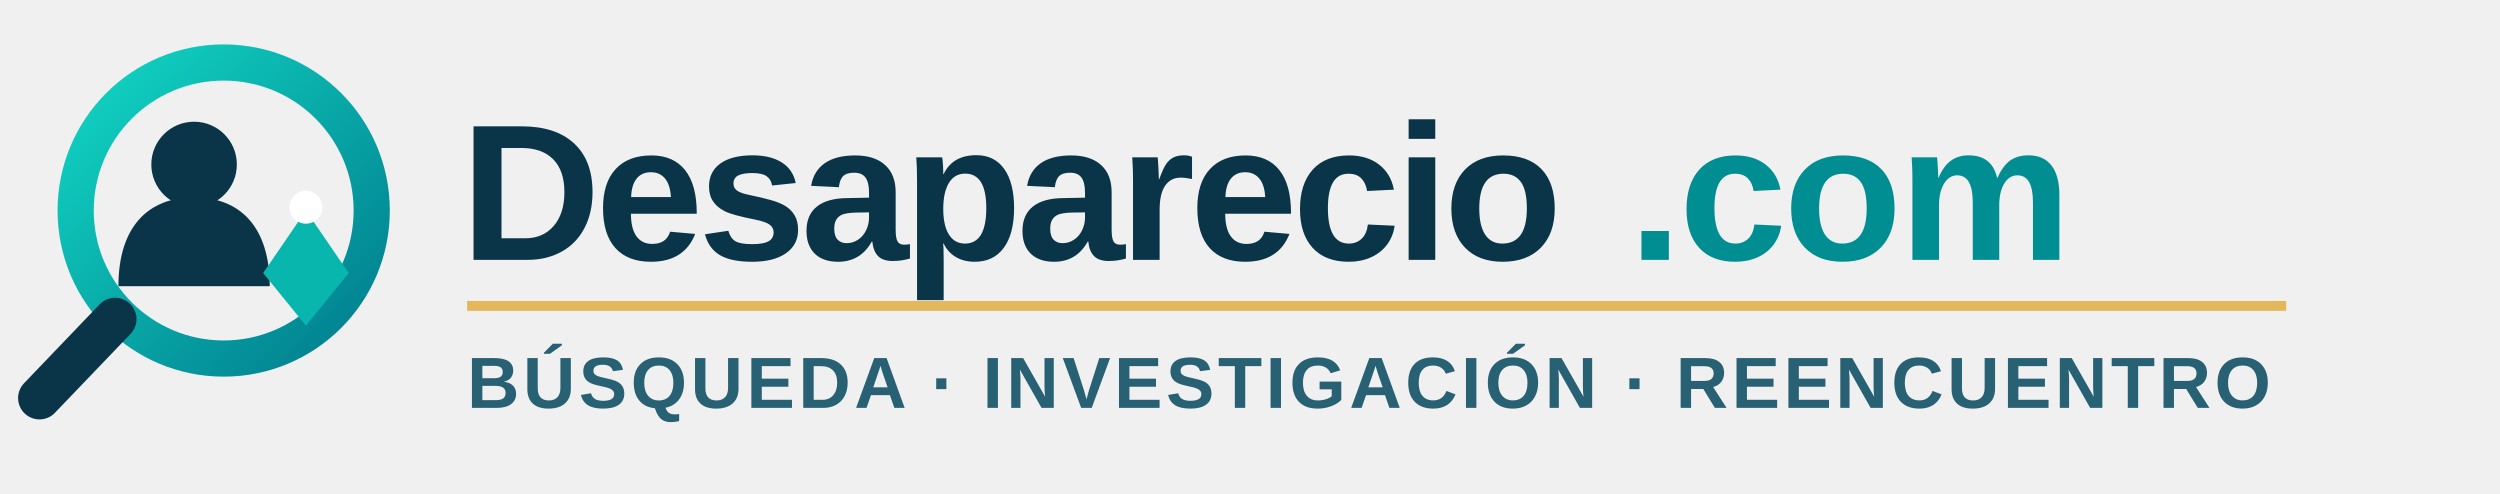
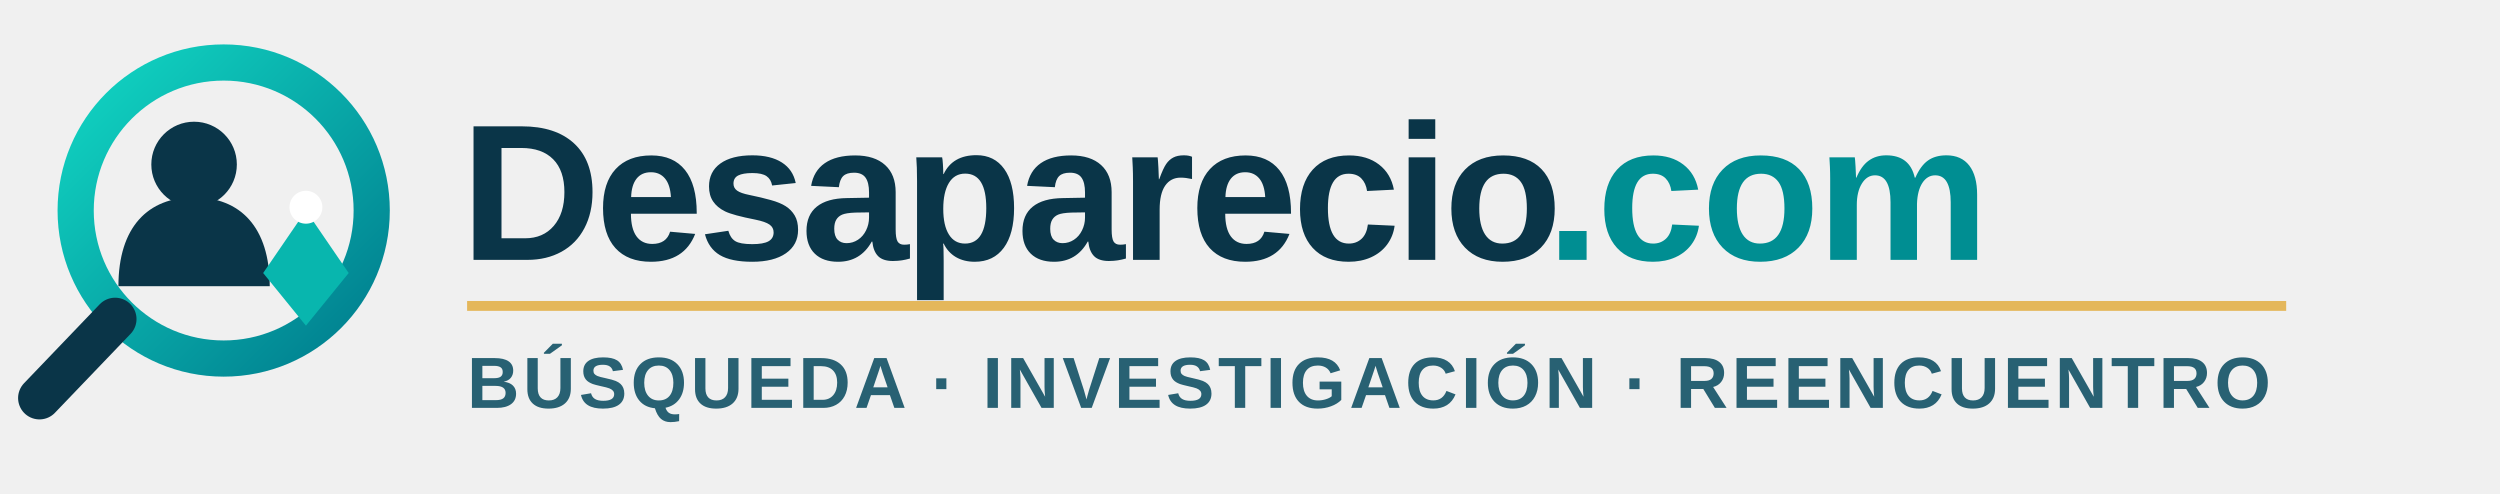
<svg xmlns="http://www.w3.org/2000/svg" viewBox="0 0 760 150" role="img" aria-labelledby="title">
  <defs>
    <linearGradient id="sea" x1="0" y1="0" x2="1" y2="1">
      <stop stop-color="#11d6c3" />
      <stop offset="1" stop-color="#007c8d" />
    </linearGradient>
  </defs>
  <circle cx="68" cy="64" r="45" fill="none" stroke="url(#sea)" stroke-width="11" />
  <path d="M35 97L12 121" fill="none" stroke="#0a3548" stroke-width="13" stroke-linecap="round" />
  <circle cx="59" cy="50" r="13" fill="#0a3548" />
  <path d="M36 87c0-18 9-27 23-27s23 9 23 27" fill="#0a3548" />
  <path d="M80 83l13-19 13 19-13 16z" fill="#08b6ae" />
  <path d="M93 68a5 5 0 1 0 0-10 5 5 0 0 0 0 10" fill="#fff" />
  <text x="140" y="79" font-family="Arial,Helvetica,sans-serif" font-size="59" font-weight="800" letter-spacing="-1.6" fill="#0a3548">Desaparecio</text>
-   <text x="495" y="79" font-family="Arial,Helvetica,sans-serif" font-size="59" font-weight="800" letter-spacing="-1" fill="#008e92">.com</text>
+   <text x="470" y="79" font-family="Arial,Helvetica,sans-serif" font-size="59" font-weight="800" letter-spacing="-1" fill="#008e92">.com</text>
  <path d="M142 93h553" stroke="#e4b75b" stroke-width="3" />
  <text x="142" y="124" font-family="Arial,Helvetica,sans-serif" font-size="22" font-weight="700" letter-spacing="1.1" fill="#286173">BÚSQUEDA · INVESTIGACIÓN · REENCUENTRO</text>
</svg>
